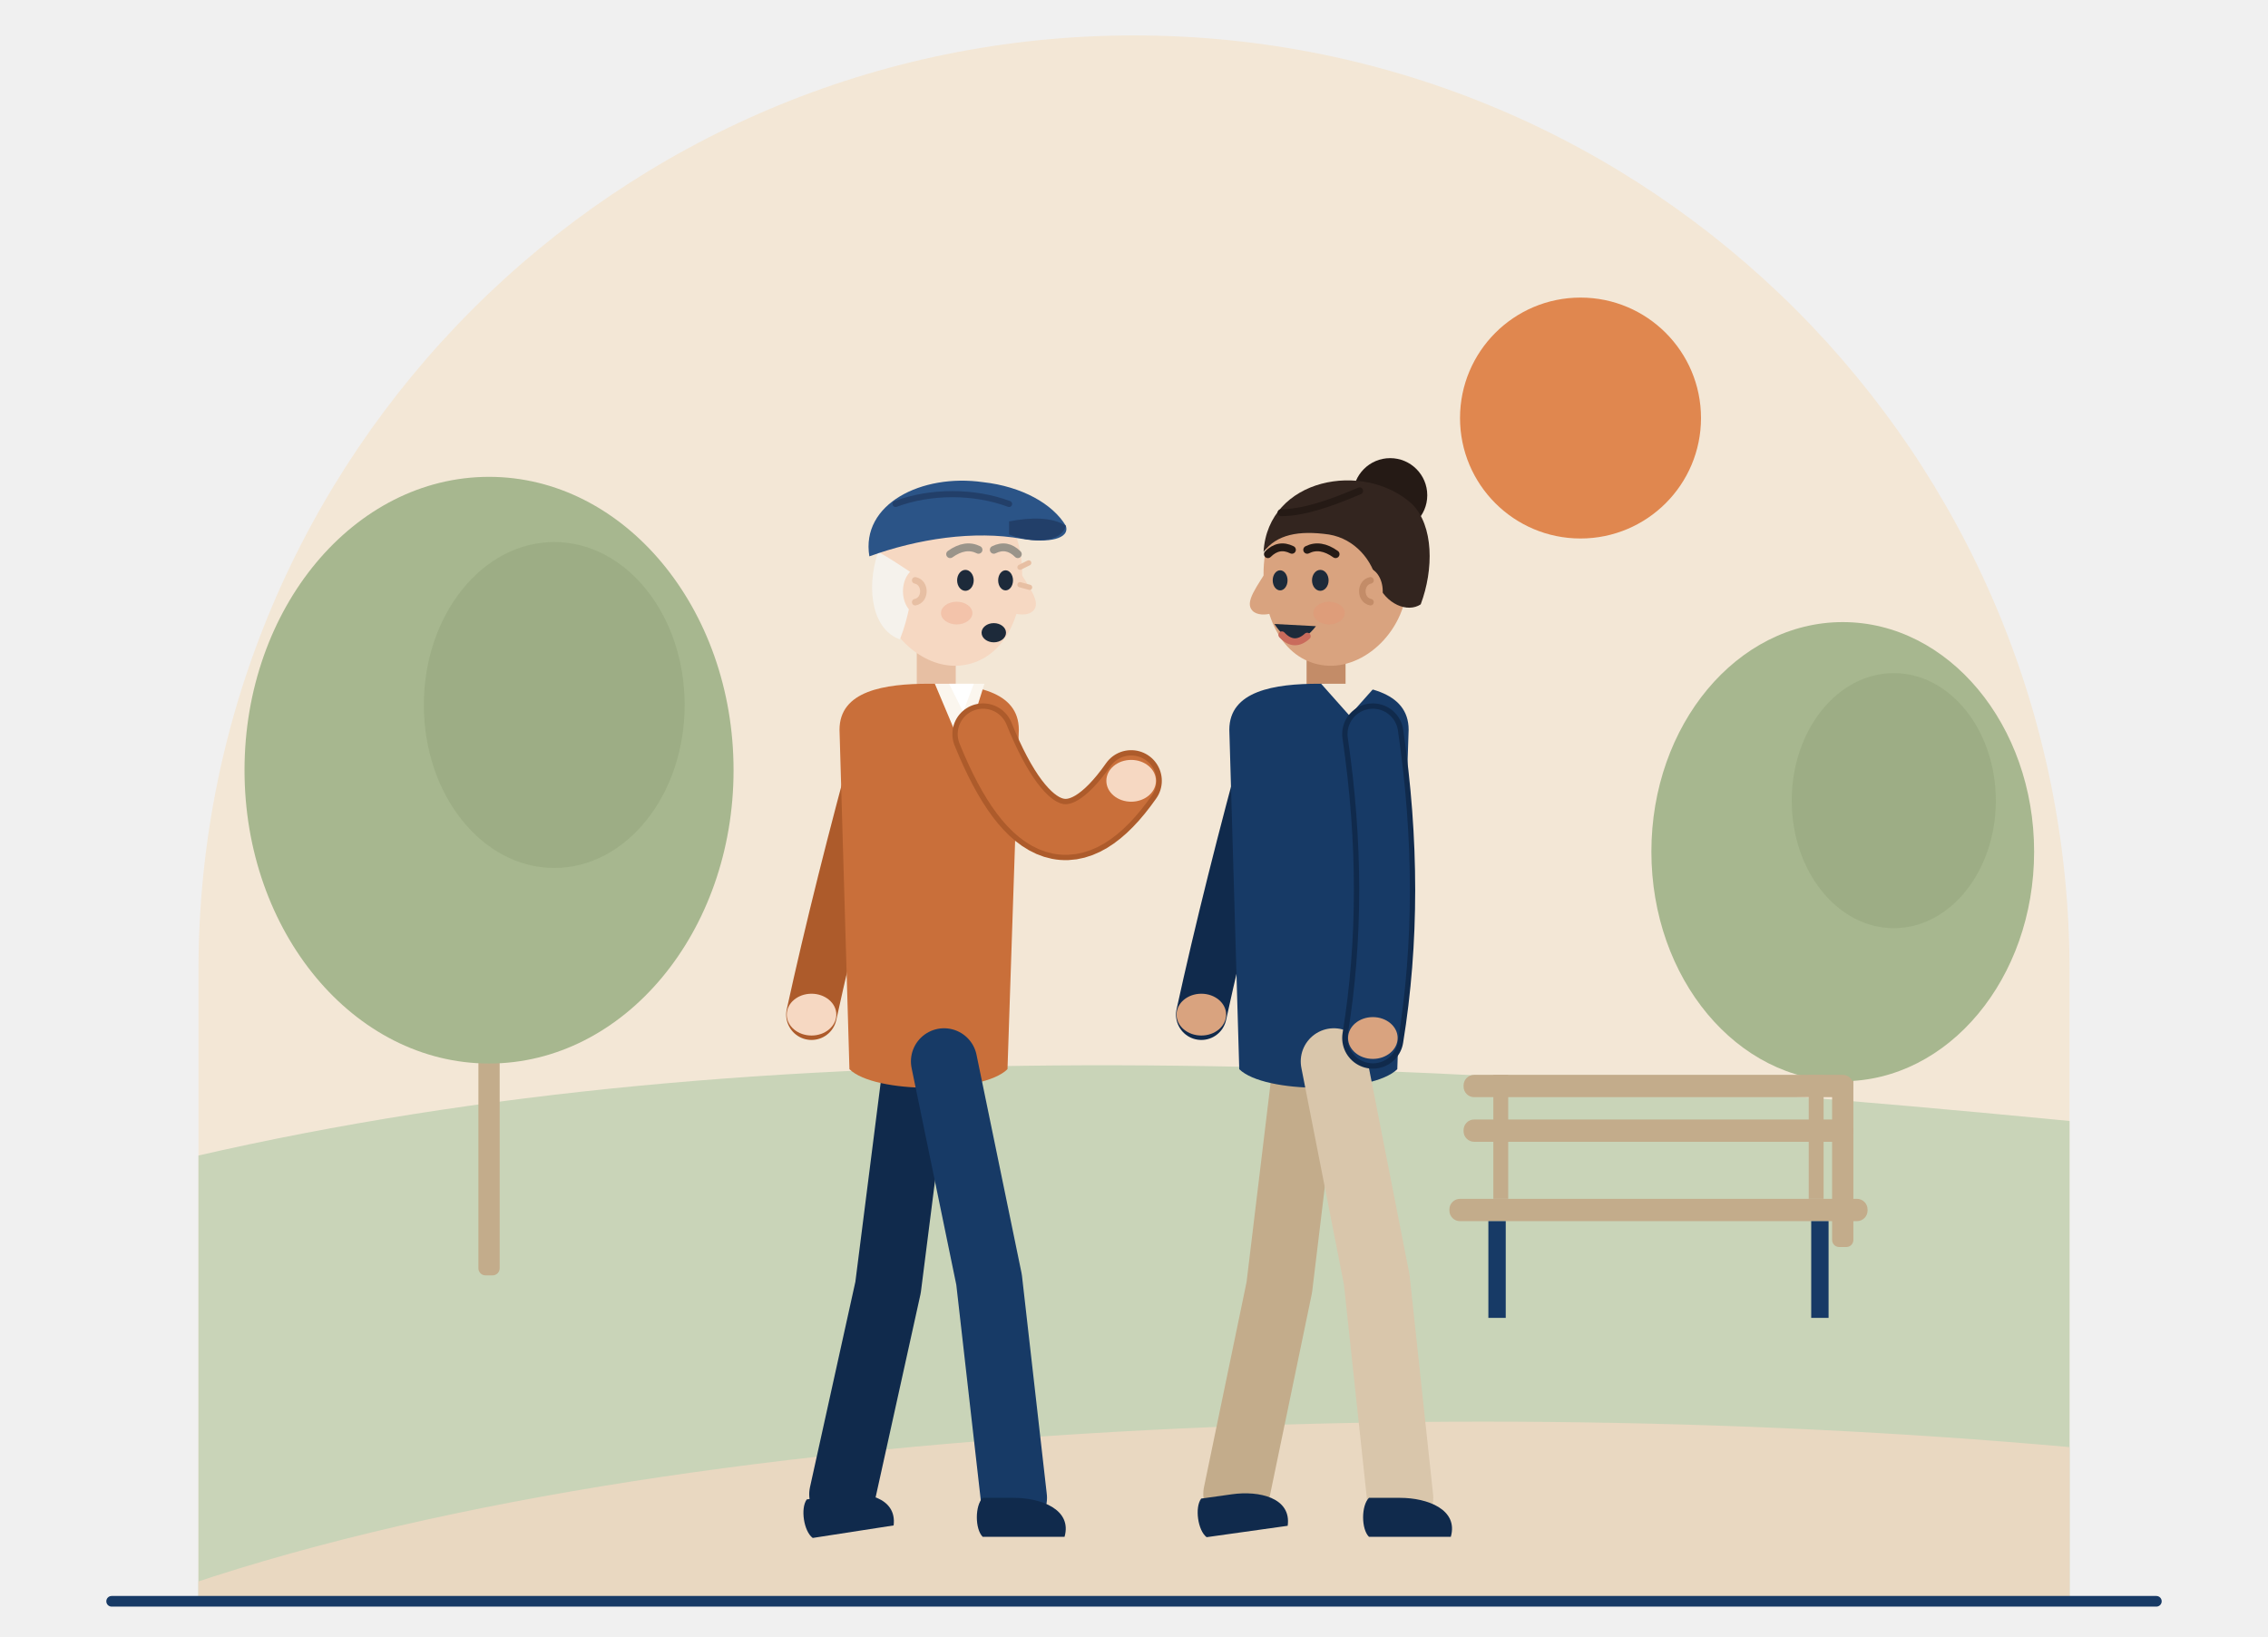
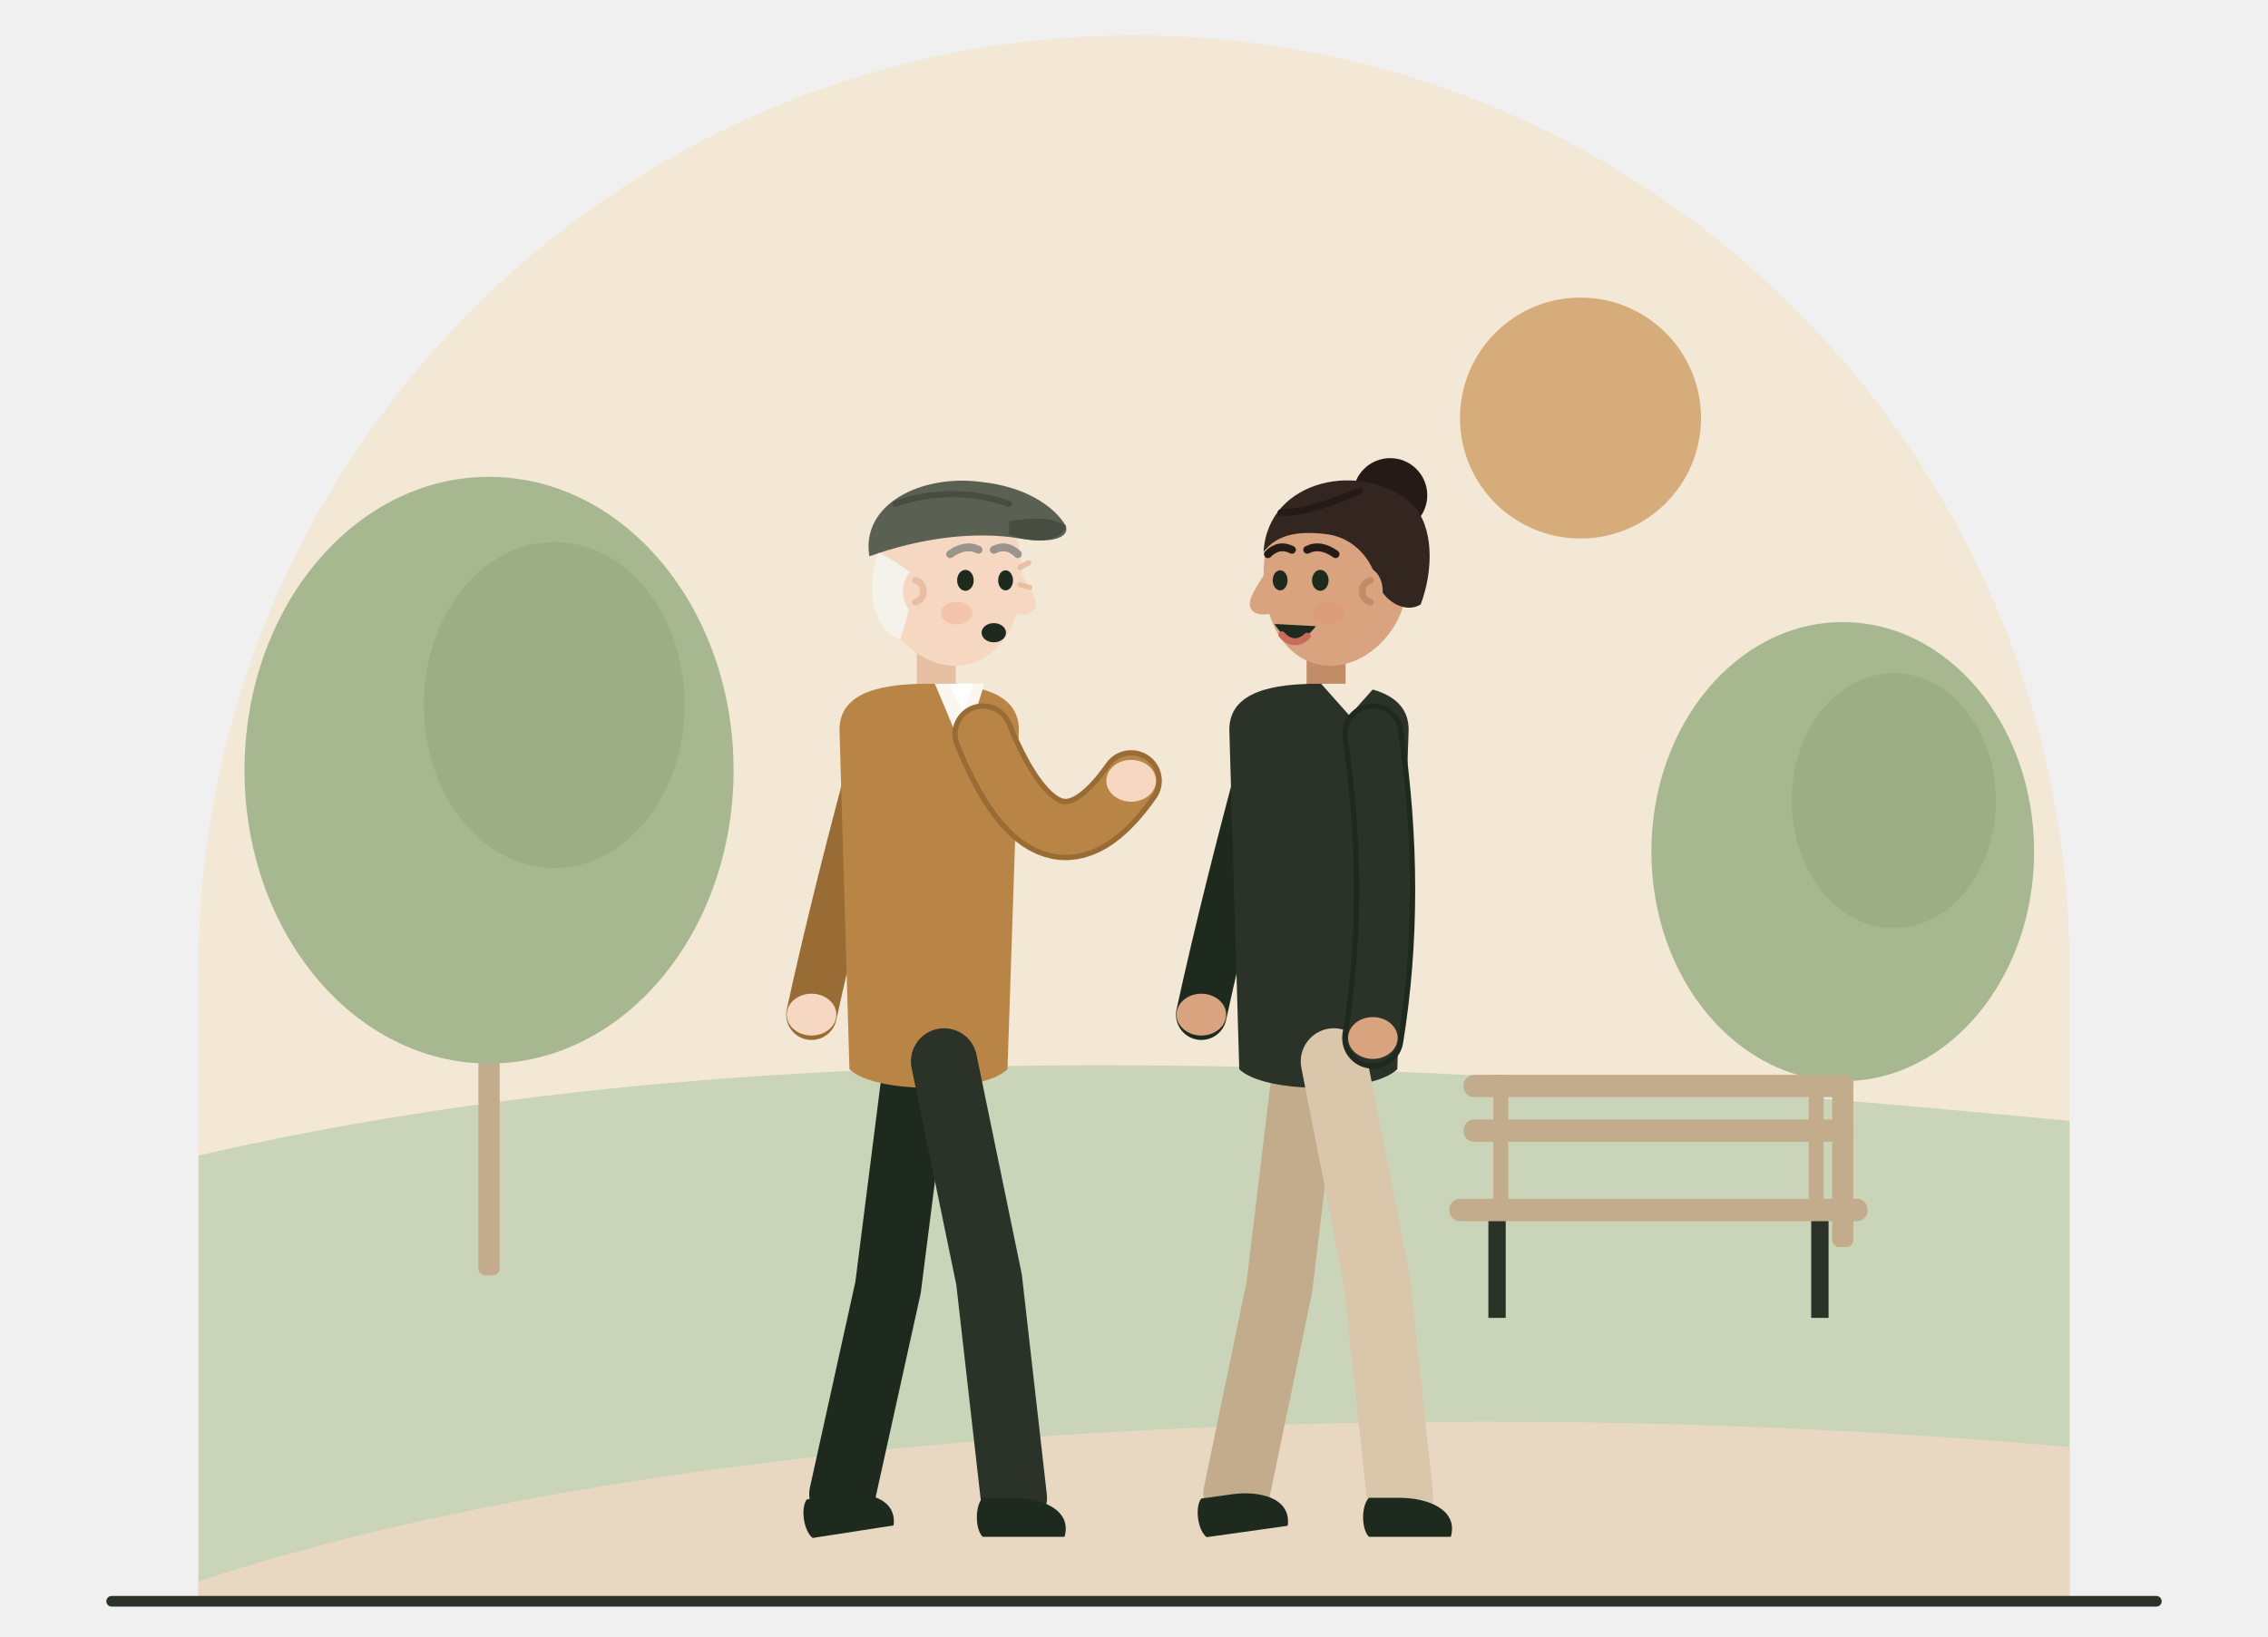
<svg xmlns="http://www.w3.org/2000/svg" viewBox="0 0 640 462" fill="none" stroke-linecap="round" stroke-linejoin="round">
  <clipPath id="sg">
    <path d="M56 452 L56 274 A264 264 0 0 1 584 274 L584 452 Z" />
  </clipPath>
  <g clip-path="url(#sg)">
    <rect x="0" y="0" width="640" height="462" fill="#f3e7d6" />
    <rect x="0" y="470" width="640" height="-8" fill="#c9d4b8" />
    <path d="M40 330 C200 290 380 296 600 318 L600 470 L40 470 Z" fill="#c9d4b8" />
-     <circle cx="446" cy="118" r="34" fill="#e0874f" />
+     <circle cx="446" cy="118" r="34" fill="#d6ac7a" />
    <rect x="135" y="256.5" width="6" height="103.5" rx="2" fill="#c3ac8b" />
    <ellipse cx="138" cy="217.4" rx="69" ry="82.8" fill="#a7b78f" />
    <ellipse cx="156.4" cy="199" rx="36.8" ry="46" fill="#8a9c72" opacity=".35" />
    <rect x="517" y="271" width="6" height="81" rx="2" fill="#c3ac8b" />
    <ellipse cx="520" cy="240.4" rx="54" ry="64.8" fill="#a7b78f" />
    <ellipse cx="534.4" cy="226" rx="28.8" ry="36" fill="#8a9c72" opacity=".35" />
    <rect x="413" y="303.4" width="110" height="6.3" rx="3" fill="#c3ac8b" />
    <rect x="413" y="316" width="110" height="6.3" rx="3" fill="#c3ac8b" />
    <rect x="421.4" y="303.4" width="4.2" height="35" fill="#c3ac8b" />
    <rect x="510.4" y="303.4" width="4.2" height="35" fill="#c3ac8b" />
    <rect x="409" y="338.4" width="118" height="6.3" rx="3" fill="#c3ac8b" />
-     <rect x="420" y="344.7" width="4.9" height="27.3" fill="#173a66" />
-     <rect x="511.1" y="344.7" width="4.9" height="27.3" fill="#173a66" />
+     <rect x="420" y="344.7" width="4.9" height="27.3" fill="#2b3328" />
+     <rect x="511.1" y="344.7" width="4.9" height="27.3" fill="#2b3328" />
    <path d="M40 452 C180 400 420 392 600 410 L600 470 L40 470 Z" fill="#e9d8c1" />
    <path d="M368.7 299.6 L361 363.4 L348.9 421.7" stroke="#c3ac8b" stroke-width="18.7" />
    <g transform="rotate(-8 348.9 430.5)">
-       <path d="M340.1 432.7 L363.2 432.7 C365.4 425 356.6 421.7 348.9 421.7 L340.1 421.7 C337.9 423.9 337.9 430.5 340.1 432.7 Z" fill="#102a4c" />
+       <path d="M340.1 432.7 L363.2 432.7 C365.4 425 356.6 421.7 348.9 421.7 L340.1 421.7 C337.9 423.9 337.9 430.5 340.1 432.7 Z" fill="#1f2a1e" />
    </g>
-     <path d="M358.8 207.2 Q346.7 251.2 339 286.4" stroke="#102a4c" stroke-width="14.3" />
+     <path d="M358.8 207.2 Q346.7 251.2 339 286.4" stroke="#1f2a1e" stroke-width="14.3" />
    <ellipse cx="339" cy="286.4" rx="7" ry="5.9" fill="#d9a37f" />
    <path d="M368.7 180 L368.7 196 379.7 196 379.7 180 Z" fill="#c38c68" />
-     <path d="M346.9 206 C346.9 195 359.6 193 372.2 193 C384.8 193 397.5 195 397.5 206 L394.3 301.8 C387.2 308.8 356.8 308.8 349.7 301.8 Z" fill="#173a66" />
+     <path d="M346.9 206 C346.9 195 359.6 193 372.2 193 C384.8 193 397.5 195 397.5 206 L394.3 301.8 C387.2 308.8 356.8 308.8 349.7 301.8 Z" fill="#2b3328" />
    <path d="M372.8 193 L380.8 202 388.8 193 Z" fill="#f3e7d6" />
    <g transform="translate(377.5 163.2) scale(-1 1) scale(1.232)">
      <circle cx="-12" cy="-19" r="8.5" fill="#251a15" />
      <path d="M0 -21 C10 -21 17 -13 17 -1 C17 10 12 19 3 20 C-6 21 -16 12 -16 0 C-16 -12 -10 -21 0 -21 Z" fill="#d9a37f" />
      <path d="M15.5 -3 C18.5 2 21.5 5.5 19.5 7.5 C18.5 8.5 16.5 8.5 15 8 Z" fill="#d9a37f" />
      <path d="M17 -6 C16 -23 -6 -27 -17 -17 C-22 -12 -22 -2 -19 6 C-16 8 -11 6 -9 1 C-8 -4 -4 -9 2 -10 C9 -11 14 -10 17 -6 Z" fill="#33251f" />
      <path d="M-5 -20 C2 -17 8 -15 13 -15" stroke="#251a15" stroke-width="1.6" />
      <ellipse cx="-6.5" cy="3" rx="3.8" ry="5.4" fill="#d9a37f" />
      <path d="M-7.5 0.5 C-5 1 -5 5 -7.5 5.5" stroke="#c38c68" stroke-width="1.5" />
-       <ellipse cx="4" cy="0.5" rx="1.9" ry="2.4" fill="#1d2a3a" />
-       <ellipse cx="13.2" cy="0.5" rx="1.7" ry="2.3" fill="#1d2a3a" />
+       <ellipse cx="4" cy="0.5" rx="1.9" ry="2.4" fill="#1f2a1e" />
+       <ellipse cx="13.2" cy="0.5" rx="1.7" ry="2.3" fill="#1f2a1e" />
      <path d="M0.5 -5.5 Q4 -8 7 -6.5 M10.5 -6.5 Q13.5 -8 16 -5.5" stroke="#251a15" stroke-width="1.8" />
-       <path d="M5 11 Q10 17.5 14.5 10.5 Z" fill="#1d2a3a" />
+       <path d="M5 11 Q10 17.5 14.5 10.5 Z" fill="#1f2a1e" />
      <path d="M7 13.3 Q10 16 12.8 13" stroke="#c96b5c" stroke-width="1.6" />
      <ellipse cx="2" cy="8" rx="3.6" ry="2.6" fill="#e98b6d" opacity=".28" />
    </g>
    <path d="M376.4 299.6 L388.5 361.2 L395.1 422.8" stroke="#d9c6ab" stroke-width="18.7" />
-     <path d="M386.3 433.8 L409.4 433.8 C411.6 426.1 402.8 422.8 395.1 422.8 L386.3 422.8 C384.1 425 384.1 431.6 386.3 433.8 Z" fill="#102a4c" />
-     <path d="M387.4 207.2 Q394 252.3 387.4 293" stroke="#102a4c" stroke-width="17.3" />
-     <path d="M387.4 207.2 Q394 252.3 387.4 293" stroke="#173a66" stroke-width="14.3" />
+     <path d="M386.3 433.8 L409.4 433.8 C411.6 426.1 402.8 422.8 395.1 422.8 L386.3 422.8 C384.1 425 384.1 431.6 386.3 433.8 Z" fill="#1f2a1e" />
+     <path d="M387.4 207.2 Q394 252.3 387.4 293" stroke="#1f2a1e" stroke-width="17.3" />
+     <path d="M387.4 207.2 Q394 252.3 387.4 293" stroke="#2b3328" stroke-width="14.3" />
    <ellipse cx="387.4" cy="293" rx="7" ry="5.9" fill="#d9a37f" />
-     <path d="M258.7 299.6 L250.6 363.4 L237.7 421.8" stroke="#102a4c" stroke-width="18.7" />
+     <path d="M258.7 299.6 L250.6 363.4 L237.7 421.8" stroke="#1f2a1e" stroke-width="18.7" />
    <g transform="rotate(-8.8 237.7 430.6)">
-       <path d="M228.9 432.8 L252 432.8 C254.2 425.1 245.4 421.8 237.7 421.8 L228.9 421.8 C226.7 424 226.7 430.6 228.9 432.8 Z" fill="#102a4c" />
+       <path d="M228.9 432.8 L252 432.8 C254.2 425.1 245.4 421.8 237.7 421.8 L228.9 421.8 C226.7 424 226.7 430.6 228.9 432.8 Z" fill="#1f2a1e" />
    </g>
-     <path d="M248.8 207.2 Q236.7 251.2 229 286.4" stroke="#ad5b2b" stroke-width="14.3" />
+     <path d="M248.8 207.2 Q236.7 251.2 229 286.4" stroke="#9a6c35" stroke-width="14.3" />
    <ellipse cx="229" cy="286.4" rx="7" ry="5.9" fill="#f6d8c2" />
    <path d="M258.7 180 L258.7 196 269.7 196 269.7 180 Z" fill="#e7bfa3" />
-     <path d="M236.9 206 C236.9 195 249.5 193 262.2 193 C274.8 193 287.5 195 287.5 206 L284.3 301.8 C277.2 308.8 246.8 308.8 239.7 301.8 Z" fill="#c96f3a" />
+     <path d="M236.9 206 C236.9 195 249.5 193 262.2 193 C274.8 193 287.5 195 287.5 206 L284.3 301.8 C277.2 308.8 246.8 308.8 239.7 301.8 Z" fill="#b98547" />
    <path d="M263.8 193 L277.8 193 271.8 212 Z" fill="#fbf6ee" />
    <path d="M267.8 193 L271.8 201 274.8 193 Z" fill="#ffffff" />
    <g transform="translate(267.5 163.2) scale(1.232)">
      <path d="M0 -21 C10 -21 17 -13 17 -1 C17 10 12 19 3 20 C-6 21 -16 12 -16 0 C-16 -12 -10 -21 0 -21 Z" fill="#f6d8c2" />
      <path d="M15.5 -3 C18.5 2 21.5 5.5 19.5 7.5 C18.5 8.5 16.5 8.5 15 8 Z" fill="#f6d8c2" />
      <path d="M-16 -6 C-19 3 -17 12 -11 14 C-9 9 -8 3 -8 -1 C-11 -3 -14 -5 -16 -6 Z" fill="#f5f2ec" />
-       <path d="M-18 -5 C-20 -17 -6 -24 8 -22 C17 -21 24 -17 27 -12 C28 -9 23 -8 17 -9 C6 -11 -7 -9 -18 -5 Z" fill="#2b5487" />
-       <path d="M14 -10 C19 -8 26 -8 27 -12 C24 -14 19 -14 14 -13 Z" fill="#223f69" />
-       <path d="M-12 -17 C-4 -20 6 -20 14 -17" stroke="#223f69" stroke-width="1.4" />
+       <path d="M-18 -5 C-20 -17 -6 -24 8 -22 C17 -21 24 -17 27 -12 C28 -9 23 -8 17 -9 C6 -11 -7 -9 -18 -5 Z" fill="#5a6152" />
+       <path d="M14 -10 C19 -8 26 -8 27 -12 C24 -14 19 -14 14 -13 Z" fill="#474d40" />
+       <path d="M-12 -17 C-4 -20 6 -20 14 -17" stroke="#474d40" stroke-width="1.4" />
      <ellipse cx="-6.5" cy="3" rx="3.8" ry="5.4" fill="#f6d8c2" />
      <path d="M-7.5 0.5 C-5 1 -5 5 -7.5 5.5" stroke="#e7bfa3" stroke-width="1.5" />
-       <ellipse cx="4" cy="0.5" rx="1.9" ry="2.4" fill="#1d2a3a" />
-       <ellipse cx="13.2" cy="0.5" rx="1.7" ry="2.3" fill="#1d2a3a" />
+       <ellipse cx="4" cy="0.5" rx="1.9" ry="2.4" fill="#1f2a1e" />
+       <ellipse cx="13.2" cy="0.5" rx="1.7" ry="2.3" fill="#1f2a1e" />
      <path d="M0.5 -5.5 Q4 -8 7 -6.5 M10.5 -6.5 Q13.5 -8 16 -5.5" stroke="#9a948a" stroke-width="1.8" />
-       <ellipse cx="10.5" cy="12.5" rx="2.8" ry="2.2" fill="#1d2a3a" />
+       <ellipse cx="10.5" cy="12.5" rx="2.8" ry="2.2" fill="#1f2a1e" />
      <ellipse cx="2" cy="8" rx="3.6" ry="2.6" fill="#e98b6d" opacity=".28" />
      <path d="M16.5 -2.5 l2 -1 M16.5 1.5 l2.2 0.6" stroke="#e7bfa3" stroke-width="1.2" />
    </g>
-     <path d="M266.4 299.6 L279.1 361.2 L286.1 422.8" stroke="#173a66" stroke-width="18.7" />
-     <path d="M277.3 433.8 L300.4 433.8 C302.6 426.1 293.8 422.8 286.1 422.8 L277.3 422.8 C275.1 425 275.1 431.6 277.3 433.8 Z" fill="#102a4c" />
-     <path d="M277.4 207.2 Q296.1 253.4 319.2 220.4" stroke="#ad5b2b" stroke-width="17.3" />
-     <path d="M277.4 207.2 Q296.1 253.4 319.2 220.4" stroke="#c96f3a" stroke-width="14.3" />
+     <path d="M266.4 299.6 L279.1 361.2 L286.1 422.8" stroke="#2b3328" stroke-width="18.7" />
+     <path d="M277.3 433.8 L300.4 433.8 C302.6 426.1 293.8 422.8 286.1 422.8 L277.3 422.8 C275.1 425 275.1 431.6 277.3 433.8 Z" fill="#1f2a1e" />
+     <path d="M277.4 207.2 Q296.1 253.4 319.2 220.4" stroke="#9a6c35" stroke-width="17.3" />
+     <path d="M277.4 207.2 Q296.1 253.4 319.2 220.4" stroke="#b98547" stroke-width="14.3" />
    <ellipse cx="319.2" cy="220.4" rx="7" ry="5.9" fill="#f6d8c2" />
  </g>
-   <rect x="30" y="450.5" width="580" height="3" rx="1.5" fill="#173a66" />
+   <rect x="30" y="450.5" width="580" height="3" rx="1.5" fill="#2b3328" />
</svg>
